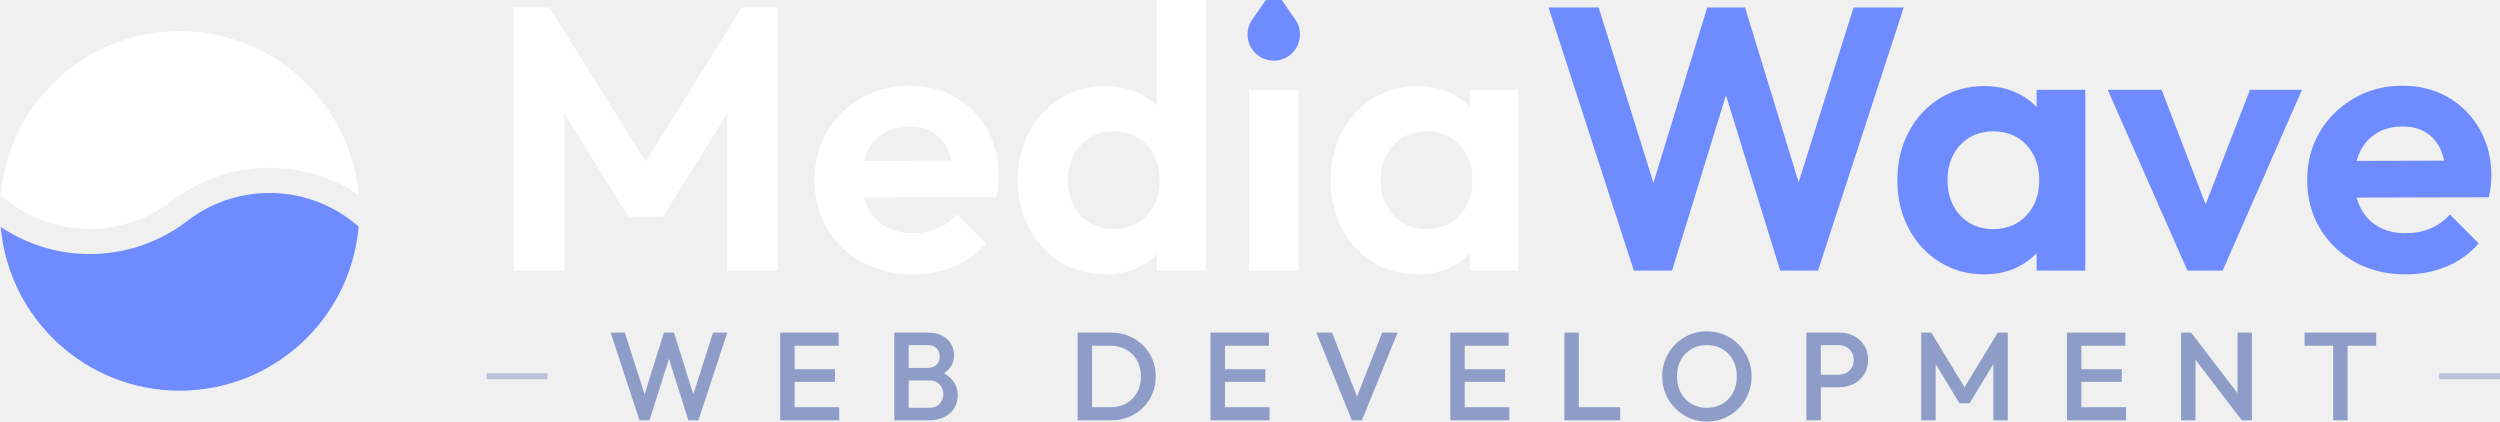
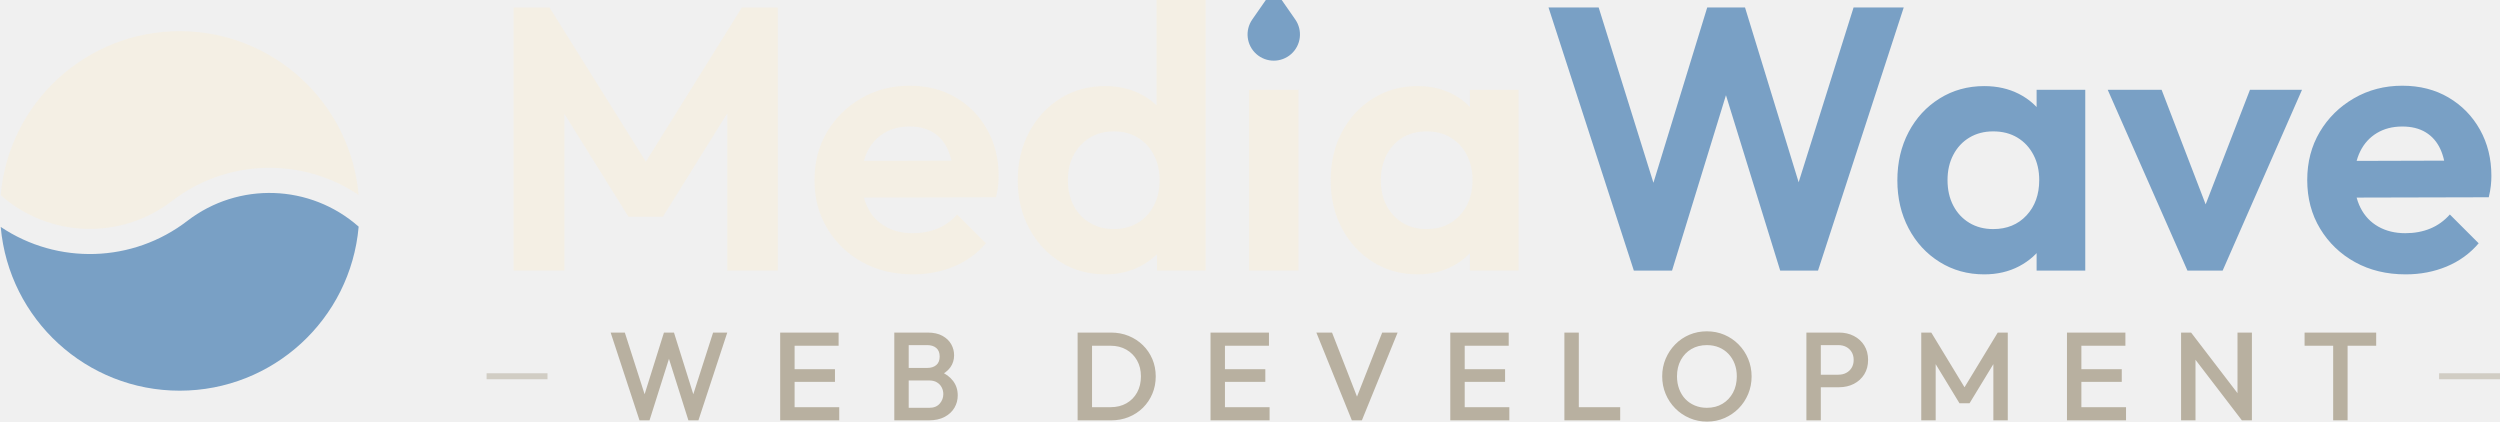
<svg xmlns="http://www.w3.org/2000/svg" viewBox="0 -72.3 667.9 112.7" role="img" aria-labelledby="mw-t mw-d">
  <defs>
-     <style>.a{fill:#FFFFFF}.b{fill:#6E8CFF}.t{fill:#8E9CC8}.l{fill:none;stroke:#8E9CC8;stroke-width:1.6;stroke-opacity:0.55}</style>
+     <style>.a{fill:#F4EFE4}.b{fill:#79A0C5}.t{fill:#B8B0A0}.l{fill:none;stroke:#B8B0A0;stroke-width:1.6;stroke-opacity:0.55}</style>
  </defs>
  <path class="a" d="M0.18 -20.15A36.01 36.01 0 0 0 45.95 -18.61A42.73 42.73 0 0 1 95.81 -20.22A48 48 0 0 0 0.18 -20.15Z" />
  <path class="b" d="M0.19 -11.68A42.73 42.73 0 0 0 50.05 -13.29A36.01 36.01 0 0 1 95.82 -11.75A48 48 0 0 1 0.19 -11.68Z" />
  <g transform="translate(130 0)">
    <path class="a" d="M20.80 0L7.20 0L7.20-70.30L16.80-70.30L45.30-24.70L39.80-24.70L68.20-70.30L77.80-70.30L77.80 0L64.30 0L64.30-47L66.90-46.20L47.10-14.40L37.90-14.40L18.10-46.20L20.80-47L20.80 0ZM113.90 1L113.90 1Q106.30 1 100.40-2.25Q94.50-5.50 91.05-11.20Q87.60-16.90 87.60-24.20L87.60-24.20Q87.60-31.40 90.95-37.05Q94.30-42.70 100.10-46.05Q105.90-49.40 113-49.40L113-49.40Q120-49.40 125.35-46.25Q130.70-43.10 133.75-37.65Q136.80-32.20 136.80-25.30L136.80-25.30Q136.80-24 136.65-22.65Q136.50-21.30 136.10-19.60L136.10-19.60L95.50-19.50L95.50-29.30L130-29.40L124.70-25.30Q124.50-29.60 123.15-32.50Q121.80-35.40 119.25-36.95Q116.70-38.50 113-38.50L113-38.50Q109.10-38.50 106.20-36.75Q103.30-35 101.75-31.85Q100.20-28.70 100.20-24.40L100.20-24.40Q100.20-20 101.85-16.75Q103.50-13.50 106.60-11.75Q109.70-10 113.80-10L113.80-10Q117.50-10 120.50-11.25Q123.50-12.50 125.70-15L125.70-15L133.40-7.30Q129.90-3.20 124.85-1.10Q119.80 1 113.90 1ZM165.30 1L165.30 1Q158.60 1 153.30-2.30Q148-5.60 144.95-11.30Q141.90-17 141.90-24.10L141.90-24.10Q141.90-31.30 144.95-37Q148-42.70 153.25-46Q158.50-49.30 165.30-49.30L165.30-49.30Q170.50-49.30 174.65-47.20Q178.80-45.10 181.35-41.35Q183.90-37.60 184.10-32.90L184.10-32.90L184.10-15.70Q183.90-11 181.40-7.20Q178.90-3.40 174.70-1.20Q170.50 1 165.30 1ZM167.50-11.10L167.50-11.10Q171.20-11.10 173.95-12.75Q176.70-14.40 178.25-17.35Q179.80-20.30 179.80-24.20L179.80-24.20Q179.80-28 178.25-30.95Q176.70-33.90 173.95-35.55Q171.20-37.20 167.60-37.20L167.60-37.20Q163.90-37.20 161.15-35.50Q158.40-33.80 156.85-30.90Q155.30-28 155.30-24.20L155.30-24.20Q155.30-20.30 156.85-17.35Q158.40-14.40 161.20-12.75Q164-11.10 167.50-11.10ZM192.10-72.30L192.10 0L179.10 0L179.10-13L181.20-24.80L179-36.40L179-72.30L192.10-72.30ZM216.90 0L203.70 0L203.70-48.30L216.90-48.30L216.90 0ZM248.70 1L248.70 1Q242.10 1 236.80-2.30Q231.50-5.60 228.50-11.30Q225.50-17 225.50-24.10L225.50-24.10Q225.50-31.30 228.50-37Q231.50-42.70 236.80-46Q242.10-49.30 248.70-49.30L248.70-49.30Q253.90-49.30 258-47.20Q262.10-45.10 264.55-41.35Q267-37.60 267.20-32.90L267.20-32.90L267.20-15.50Q267-10.70 264.55-7Q262.10-3.30 258-1.15Q253.90 1 248.70 1ZM251.10-11.10L251.10-11.10Q256.60-11.10 260-14.75Q263.40-18.40 263.40-24.20L263.40-24.20Q263.40-28 261.85-30.95Q260.30-33.90 257.55-35.55Q254.80-37.20 251.10-37.20L251.10-37.20Q247.50-37.20 244.75-35.55Q242.00-33.90 240.45-30.95Q238.90-28 238.90-24.20L238.90-24.20Q238.90-20.30 240.45-17.35Q242.00-14.40 244.75-12.75Q247.50-11.10 251.10-11.10ZM275.70 0L262.70 0L262.70-13L264.80-24.80L262.70-36.40L262.70-48.30L275.70-48.30L275.70 0Z" />
    <path class="b" d="M210.3 -75.35L216.04 -67.1A7 7 0 1 1 204.56 -67.1Z" />
    <path class="b" transform="translate(281.5 0)" d="M35.20 0L25 0L2.20-70.30L15.60-70.30L32.50-16.20L28-16.20L44.60-70.30L54.70-70.30L71.30-16.20L66.70-16.20L83.70-70.30L97.10-70.30L74.20 0L64.10 0L47.40-54L51.80-54L35.20 0ZM118.60 1L118.60 1Q112.00 1 106.70-2.30Q101.40-5.60 98.40-11.30Q95.40-17 95.40-24.10L95.40-24.10Q95.40-31.30 98.40-37Q101.40-42.70 106.70-46Q112.00-49.30 118.60-49.30L118.60-49.30Q123.80-49.30 127.90-47.20Q132-45.10 134.45-41.35Q136.90-37.60 137.10-32.90L137.10-32.90L137.10-15.50Q136.90-10.70 134.45-7Q132-3.30 127.90-1.15Q123.80 1 118.60 1ZM121.00-11.10L121.00-11.10Q126.50-11.10 129.90-14.75Q133.30-18.40 133.30-24.20L133.30-24.20Q133.30-28 131.75-30.95Q130.20-33.90 127.45-35.55Q124.70-37.20 121.00-37.20L121.00-37.20Q117.40-37.20 114.65-35.55Q111.90-33.90 110.35-30.95Q108.80-28 108.80-24.20L108.80-24.20Q108.80-20.30 110.35-17.35Q111.90-14.40 114.65-12.75Q117.40-11.10 121.00-11.10ZM145.60 0L132.60 0L132.60-13L134.70-24.80L132.60-36.40L132.60-48.30L145.60-48.30L145.60 0ZM182.30 0L172.90 0L151.60-48.30L166-48.30L181.30-8.50L174.20-8.50L189.60-48.30L203.50-48.30L182.30 0ZM231.20 1L231.20 1Q223.60 1 217.70-2.25Q211.80-5.50 208.35-11.20Q204.90-16.90 204.90-24.20L204.90-24.20Q204.90-31.40 208.25-37.05Q211.60-42.70 217.40-46.05Q223.20-49.40 230.30-49.40L230.30-49.40Q237.30-49.40 242.65-46.25Q248-43.10 251.05-37.65Q254.10-32.20 254.10-25.30L254.10-25.30Q254.10-24 253.95-22.65Q253.80-21.30 253.40-19.60L253.40-19.60L212.80-19.50L212.80-29.30L247.30-29.40L242-25.30Q241.80-29.60 240.45-32.50Q239.10-35.40 236.55-36.95Q234-38.50 230.30-38.50L230.30-38.50Q226.40-38.50 223.50-36.75Q220.60-35 219.05-31.85Q217.50-28.70 217.50-24.40L217.50-24.40Q217.50-20 219.15-16.75Q220.80-13.50 223.90-11.75Q227-10 231.10-10L231.10-10Q234.80-10 237.80-11.25Q240.80-12.50 243-15L243-15L250.70-7.30Q247.20-3.20 242.15-1.10Q237.10 1 231.20 1Z" />
    <path class="t" transform="translate(32.27 40) scale(0.335)" d="M33.60 0L25.60 0L2.60-70L13.90-70L31.20-16.10L28.20-16.10L45.10-70L53.10-70L70-16.10L67-16.10L84.30-70L95.60-70L72.60 0L64.60 0L47.60-53.80L50.60-53.80L33.60 0ZM149.30 0L137.80 0L137.80-70L149.30-70L149.30 0ZM184.90 0L145.70 0L145.70-10.50L184.90-10.50L184.90 0ZM181.50-30.70L145.70-30.70L145.70-40.80L181.50-40.80L181.50-30.70ZM184.40-59.50L145.70-59.50L145.70-70L184.40-70L184.40-59.50ZM256.30 0L236.70 0L236.70-10L256.80-10Q262.10-10 265-13.30Q267.90-16.60 267.90-20.90L267.90-20.90Q267.90-23.80 266.60-26.30Q265.30-28.80 262.80-30.30Q260.30-31.80 256.80-31.80L256.80-31.80L236.70-31.80L236.70-41.80L255.10-41.80Q259.60-41.80 262.30-44.10Q265-46.40 265-50.90L265-50.90Q265-55.40 262.30-57.70Q259.60-60 255.10-60L255.10-60L236.70-60L236.70-70L255.40-70Q262.50-70 267.20-67.40Q271.90-64.80 274.20-60.70Q276.50-56.60 276.50-51.90L276.50-51.90Q276.50-46.40 273.45-42.20Q270.40-38 264.50-35.40L264.50-35.40L265.40-39Q272-36.30 275.70-31.40Q279.40-26.50 279.40-19.90L279.40-19.90Q279.40-14.50 276.75-10Q274.10-5.50 268.95-2.75Q263.80 0 256.30 0L256.30 0ZM240.30 0L228.80 0L228.80-70L240.30-70L240.30 0ZM401.80 0L382.90 0L382.90-10.50L401.30-10.50Q408.50-10.50 413.95-13.60Q419.40-16.70 422.45-22.25Q425.50-27.80 425.50-35.10L425.50-35.10Q425.50-42.30 422.40-47.80Q419.30-53.30 413.85-56.40Q408.40-59.50 401.30-59.50L401.30-59.50L382.90-59.50L382.90-70L401.60-70Q409.20-70 415.70-67.35Q422.20-64.70 427.05-59.95Q431.90-55.20 434.60-48.85Q437.30-42.50 437.30-35L437.30-35Q437.30-27.60 434.60-21.20Q431.90-14.80 427.10-10.05Q422.30-5.30 415.80-2.65Q409.30 0 401.80 0L401.80 0ZM386.50 0L375 0L375-70L386.50-70L386.50 0ZM492.50 0L481 0L481-70L492.50-70L492.50 0ZM528.10 0L488.90 0L488.90-10.50L528.10-10.50L528.10 0ZM524.70-30.70L488.90-30.70L488.90-40.80L524.70-40.80L524.70-30.70ZM527.60-59.50L488.90-59.50L488.90-70L527.60-70L527.60-59.50ZM601.70 0L593.70 0L565.40-70L577.90-70L600-13.30L595.60-13.30L617.90-70L630.20-70L601.70 0ZM683.70 0L672.20 0L672.20-70L683.70-70L683.70 0ZM719.30 0L680.10 0L680.10-10.50L719.30-10.50L719.30 0ZM715.90-30.70L680.10-30.70L680.10-40.80L715.90-40.80L715.90-30.70ZM718.80-59.50L680.10-59.50L680.10-70L718.80-70L718.80-59.50ZM774.70 0L763.20 0L763.20-70L774.70-70L774.70 0ZM807.70 0L771.10 0L771.10-10.50L807.70-10.50L807.70 0ZM877 1L877 1Q869.50 1 863-1.80Q856.50-4.60 851.60-9.55Q846.70-14.50 843.95-21.05Q841.20-27.60 841.20-35.10L841.20-35.10Q841.20-42.60 843.95-49.10Q846.70-55.60 851.55-60.55Q856.40-65.50 862.85-68.25Q869.30-71 876.80-71L876.80-71Q884.30-71 890.75-68.25Q897.20-65.50 902.10-60.55Q907-55.60 909.75-49.05Q912.50-42.50 912.50-35L912.50-35Q912.50-27.50 909.75-20.95Q907-14.40 902.15-9.50Q897.30-4.60 890.85-1.80Q884.40 1 877 1ZM876.80-10L876.80-10Q883.90-10 889.25-13.20Q894.60-16.40 897.65-22.05Q900.70-27.70 900.70-35.10L900.70-35.10Q900.70-40.60 898.95-45.15Q897.20-49.70 894-53.05Q890.80-56.40 886.45-58.20Q882.10-60 876.80-60L876.80-60Q869.80-60 864.45-56.85Q859.10-53.70 856.05-48.10Q853-42.50 853-35.10L853-35.10Q853-29.60 854.75-24.95Q856.50-20.30 859.65-17Q862.80-13.70 867.20-11.85Q871.60-10 876.80-10ZM982.20-26.40L964.10-26.40L964.10-36.40L981.60-36.40Q985.20-36.40 987.95-37.85Q990.70-39.30 992.30-41.95Q993.90-44.60 993.90-48.20L993.90-48.20Q993.90-51.80 992.30-54.45Q990.70-57.10 987.95-58.55Q985.20-60 981.60-60L981.60-60L964.10-60L964.10-70L982.20-70Q988.80-70 994.05-67.30Q999.30-64.60 1002.35-59.70Q1005.40-54.80 1005.40-48.20L1005.40-48.20Q1005.40-41.60 1002.35-36.70Q999.30-31.80 994.05-29.10Q988.80-26.40 982.20-26.40L982.20-26.40ZM967.70 0L956.20 0L956.20-70L967.70-70L967.70 0ZM1059.30 0L1047.80 0L1047.80-70L1055.80-70L1084.90-22.10L1079.70-22.10L1108.80-70L1116.80-70L1116.80 0L1105.30 0L1105.30-49.80L1107.90-49.10L1086.30-13.60L1078.30-13.60L1056.70-49.10L1059.30-49.80L1059.30 0ZM1175.50 0L1164 0L1164-70L1175.50-70L1175.50 0ZM1211.10 0L1171.90 0L1171.90-10.50L1211.10-10.50L1211.10 0ZM1207.70-30.70L1171.90-30.70L1171.90-40.80L1207.70-40.80L1207.70-30.70ZM1210.60-59.50L1171.90-59.50L1171.90-70L1210.60-70L1210.60-59.50ZM1266.50 0L1255 0L1255-70L1263-70L1266.50-56.80L1266.50 0ZM1304.90-15.30L1303.50 0L1261.60-54.70L1263-70L1304.90-15.30ZM1311.50 0L1303.50 0L1300-12.30L1300-70L1311.50-70L1311.50 0ZM1387.80 0L1376.30 0L1376.30-68L1387.80-68L1387.80 0ZM1410.60-59.50L1353.50-59.50L1353.50-70L1410.60-70L1410.60-59.50Z" />
    <path class="l" d="M0 28.22H16.27M521.63 28.22H537.9" />
  </g>
</svg>
